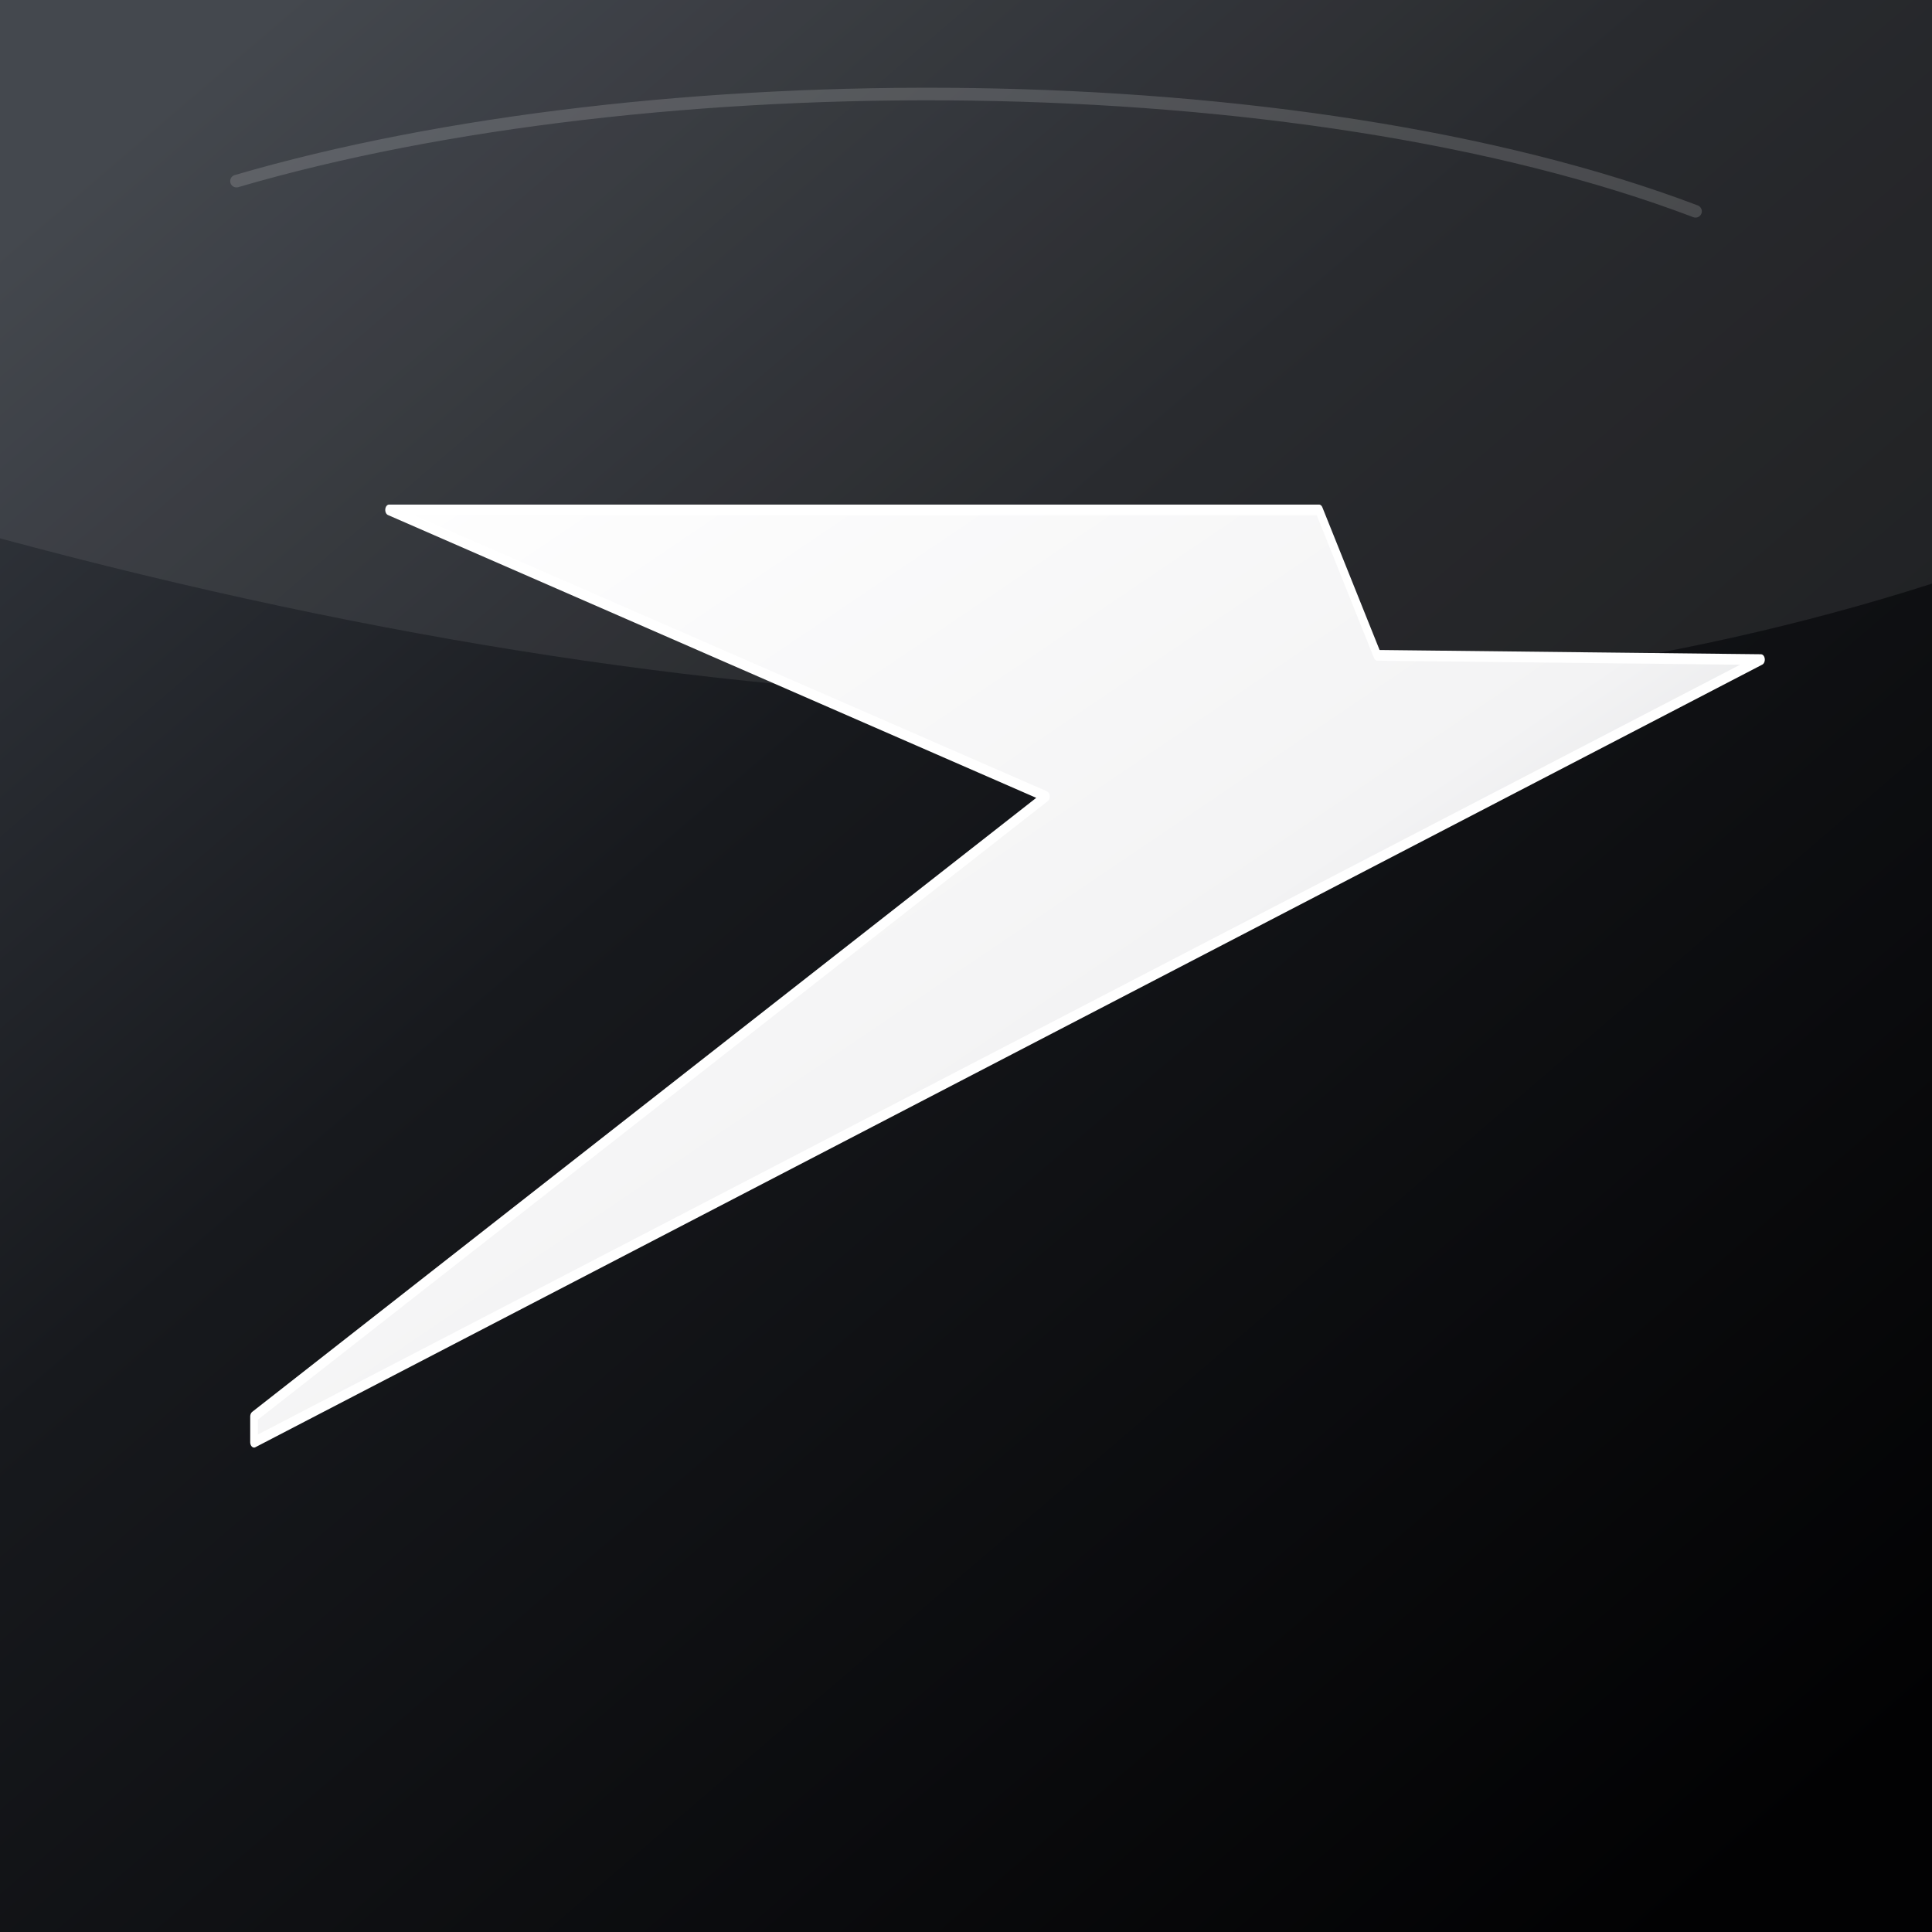
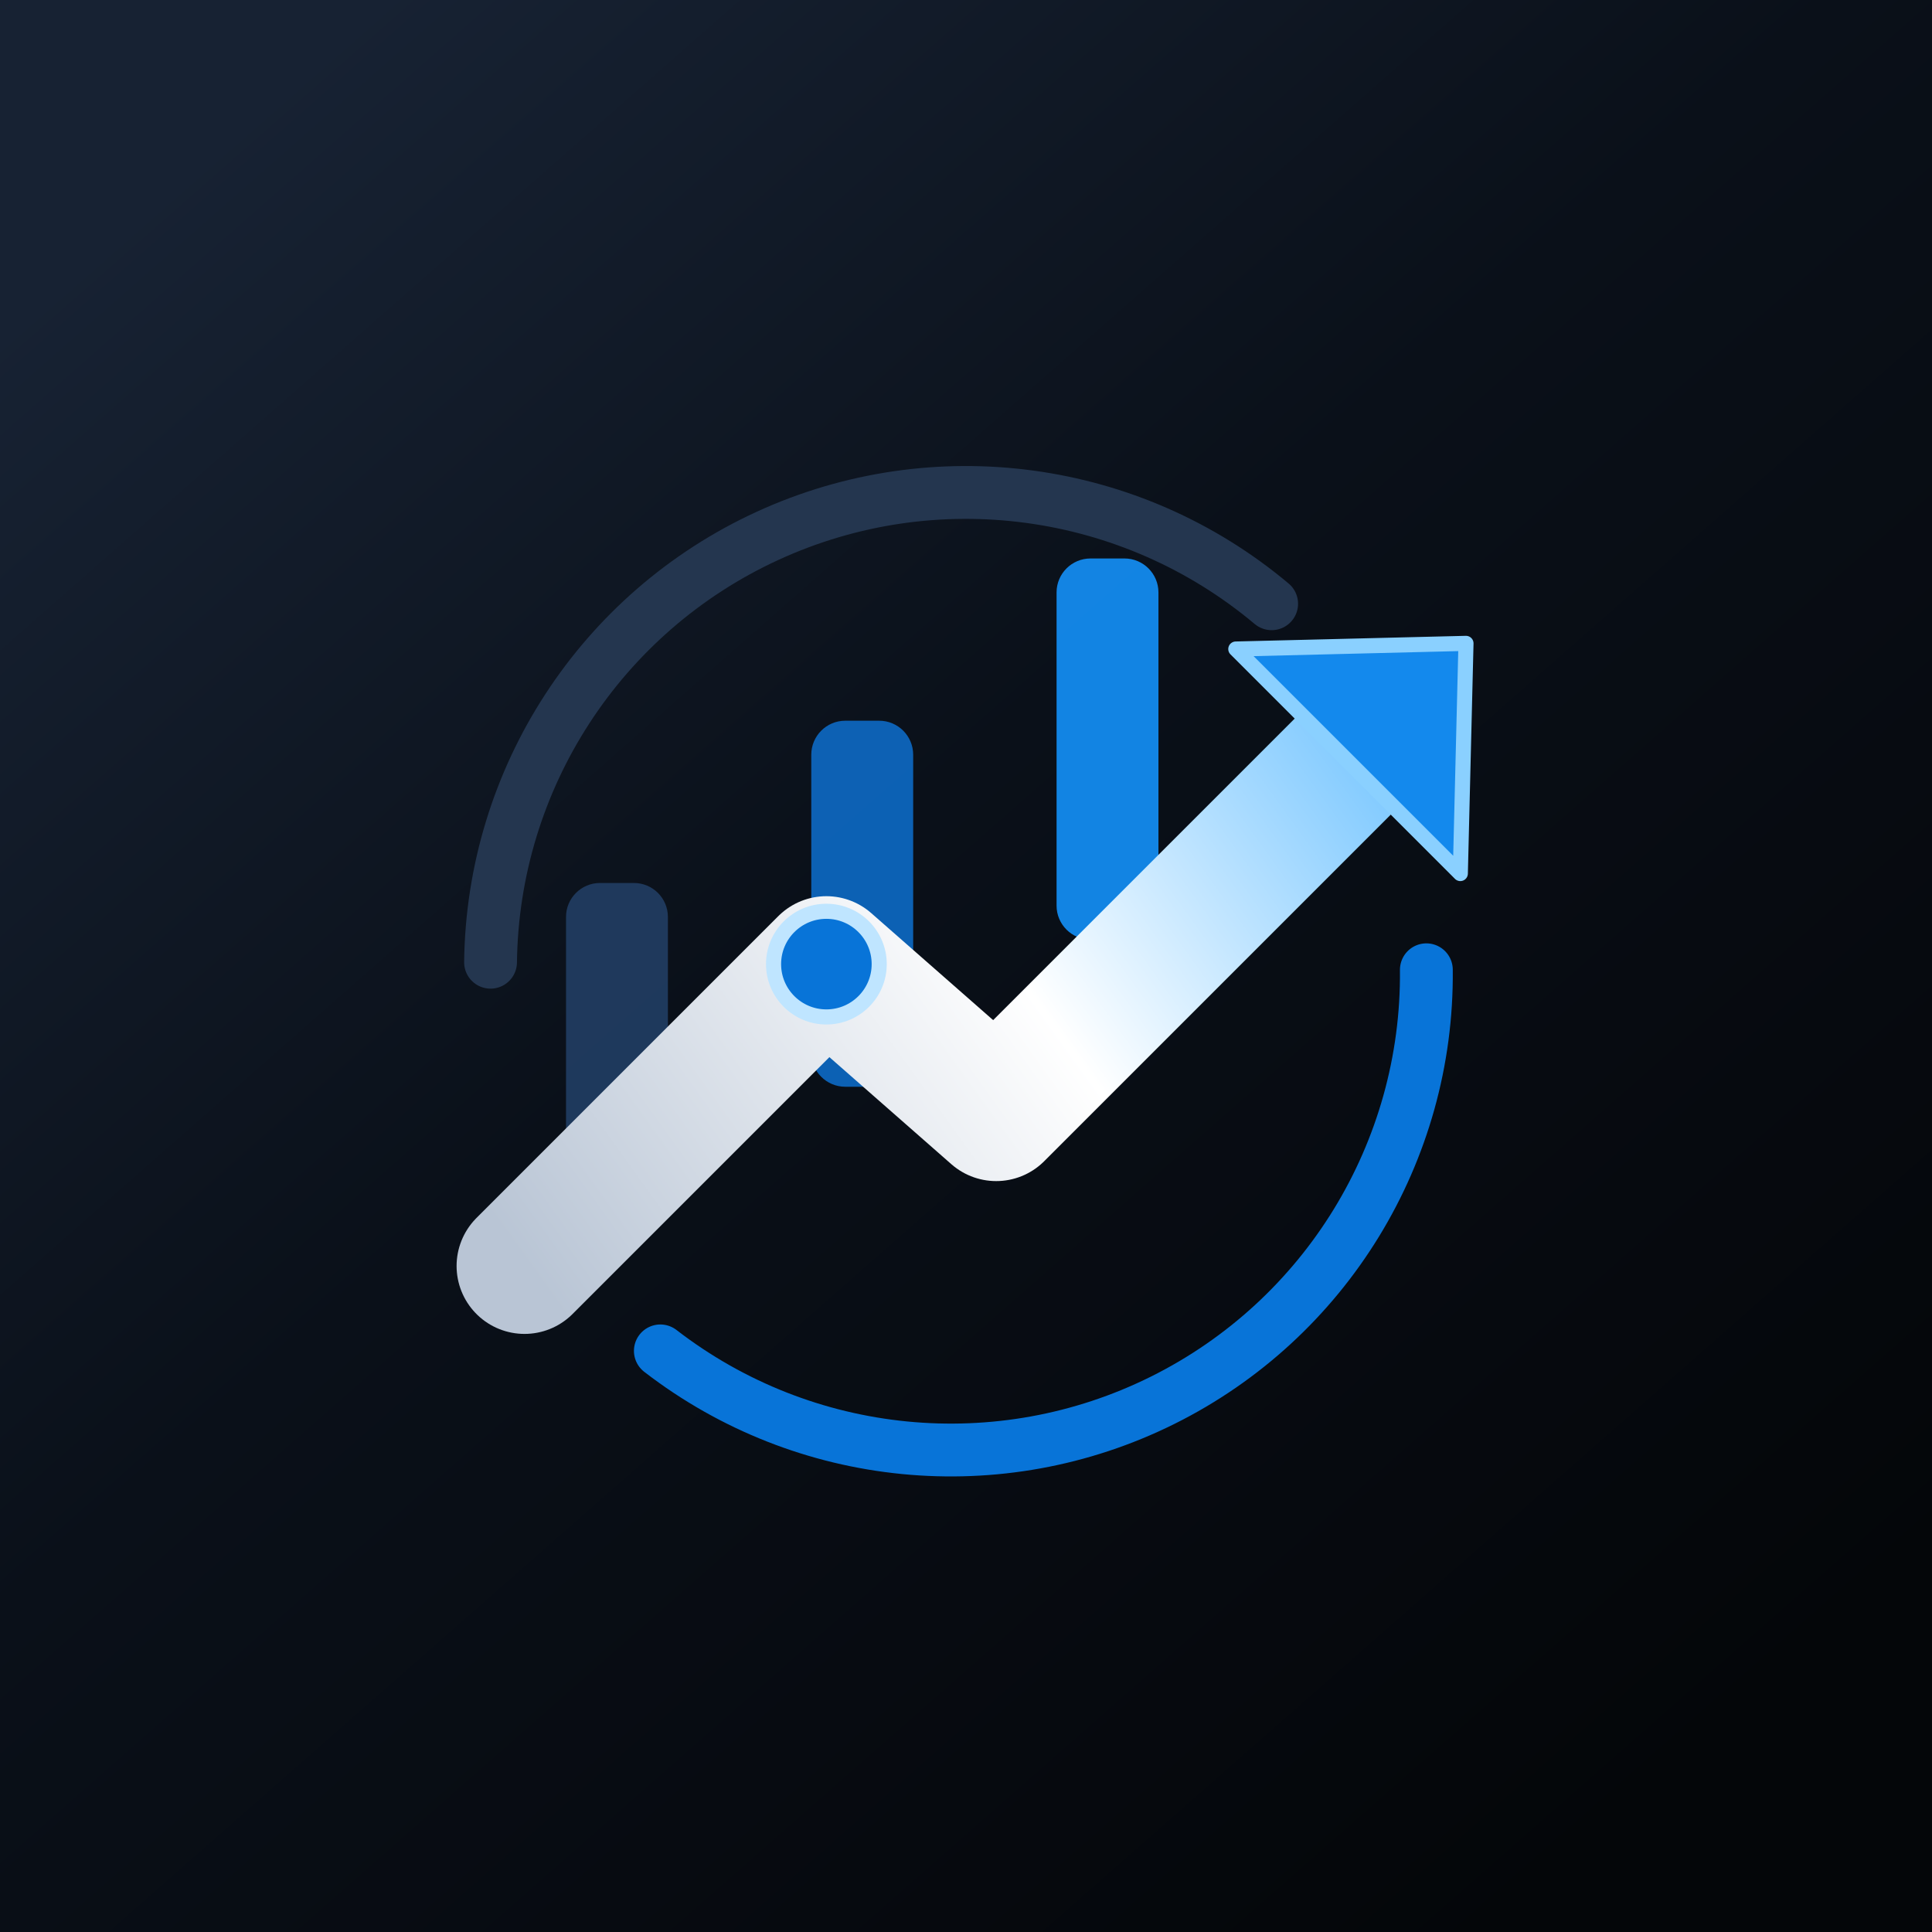
- <svg xmlns="http://www.w3.org/2000/svg" viewBox="0 0 768 768">
+ <svg xmlns="http://www.w3.org/2000/svg" viewBox="0 0 1024 1024">
  <defs>
-     <linearGradient id="favicon-bg" x1="80" y1="28" x2="694" y2="744" gradientUnits="userSpaceOnUse">
-       <stop stop-color="#34383F" />
-       <stop offset="0.38" stop-color="#17191D" />
-       <stop offset="1" stop-color="#020203" />
+     <linearGradient id="background" x1="116" y1="72" x2="886" y2="948" gradientUnits="userSpaceOnUse">
+       <stop stop-color="#172233" />
+       <stop offset="0.44" stop-color="#0A1019" />
+       <stop offset="1" stop-color="#040609" />
    </linearGradient>
-     <linearGradient id="favicon-mark" x1="304" y1="224" x2="472" y2="570" gradientUnits="userSpaceOnUse">
-       <stop stop-color="#FFFFFF" />
-       <stop offset="0.58" stop-color="#F3F3F4" />
-       <stop offset="1" stop-color="#C9CBD0" />
+     <linearGradient id="signal" x1="286" y1="680" x2="756" y2="342" gradientUnits="userSpaceOnUse">
+       <stop stop-color="#B9C5D5" />
+       <stop offset="0.52" stop-color="#FFFFFF" />
+       <stop offset="1" stop-color="#5DBBFF" />
    </linearGradient>
  </defs>
-   <rect width="768" height="768" fill="url(#favicon-bg)" />
-   <path d="M0 0H768V232C562 298 304 296 0 214Z" fill="#FFFFFF" opacity="0.08" />
-   <path d="M94 72C258 24 516 24 674 84" fill="none" stroke="#FFFFFF" stroke-linecap="round" stroke-width="5" opacity="0.16" />
-   <path fill="url(#favicon-mark)" stroke="#FFFFFF" stroke-linejoin="round" stroke-width="2.5" transform="translate(400.5 388) scale(1.22 1.7) translate(-400.5 -403)" d="M199 294H502L521 328L646 329L155 512V506L413 361Z" />
+   <rect width="1024" height="1024" fill="url(#background)" />
+   <g id="signal-ring" fill="none" stroke-linecap="round">
+     <path d="M260 510a252 252 0 0 1 414-190" stroke="#24364F" stroke-width="28" />
+     <path d="M756 514a252 252 0 0 1-406 202" stroke="#0874D8" stroke-width="28" />
+   </g>
+   <g opacity="0.95">
+     <rect x="300" y="468" width="54" height="176" rx="18" fill="#203B5F" />
+     <rect x="430" y="382" width="54" height="194" rx="18" fill="#0D65BC" />
+     <rect x="560" y="296" width="54" height="202" rx="18" fill="#1389ED" />
+   </g>
+   <g id="execution-mark">
+     <path d="M278 671L438 511L528 590L735 383" fill="none" stroke="url(#signal)" stroke-linecap="round" stroke-linejoin="round" stroke-width="72" />
+     <path d="M655 344L777 341L774 463Z" fill="#1389ED" stroke="#8AD0FF" stroke-linejoin="round" stroke-width="8" />
+     <circle cx="438" cy="511" r="28" fill="#0874D8" stroke="#BFE5FF" stroke-width="8" />
+   </g>
</svg>
